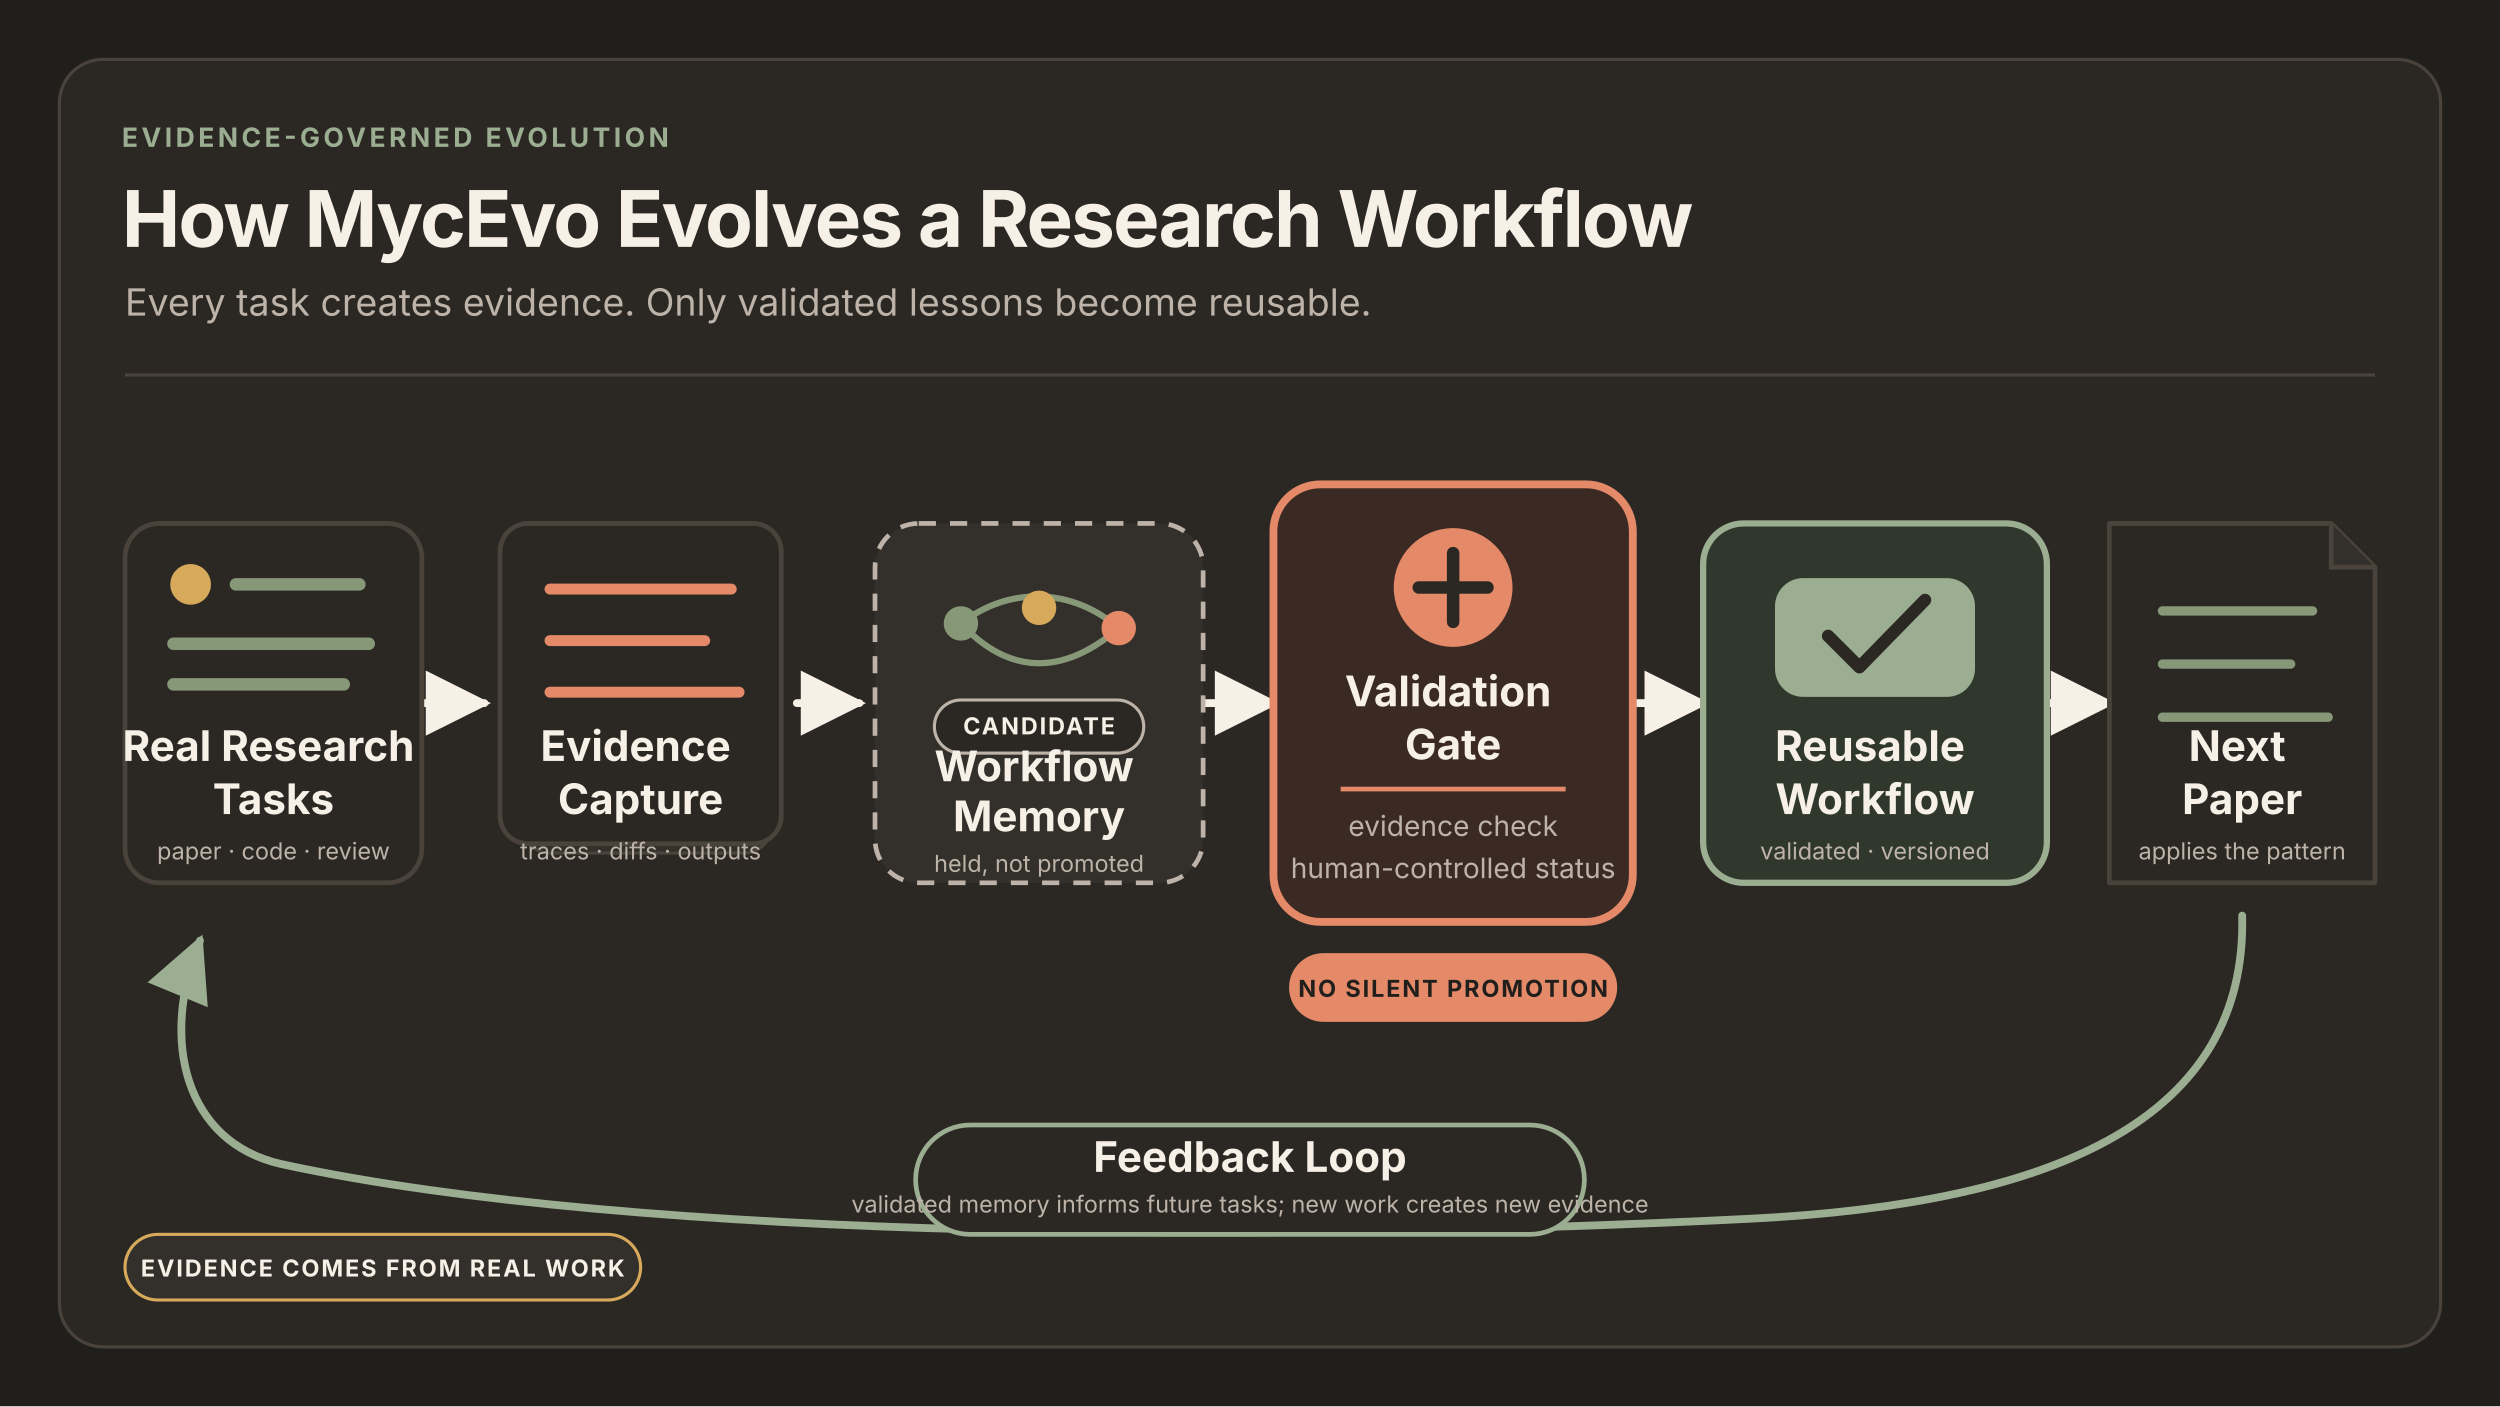
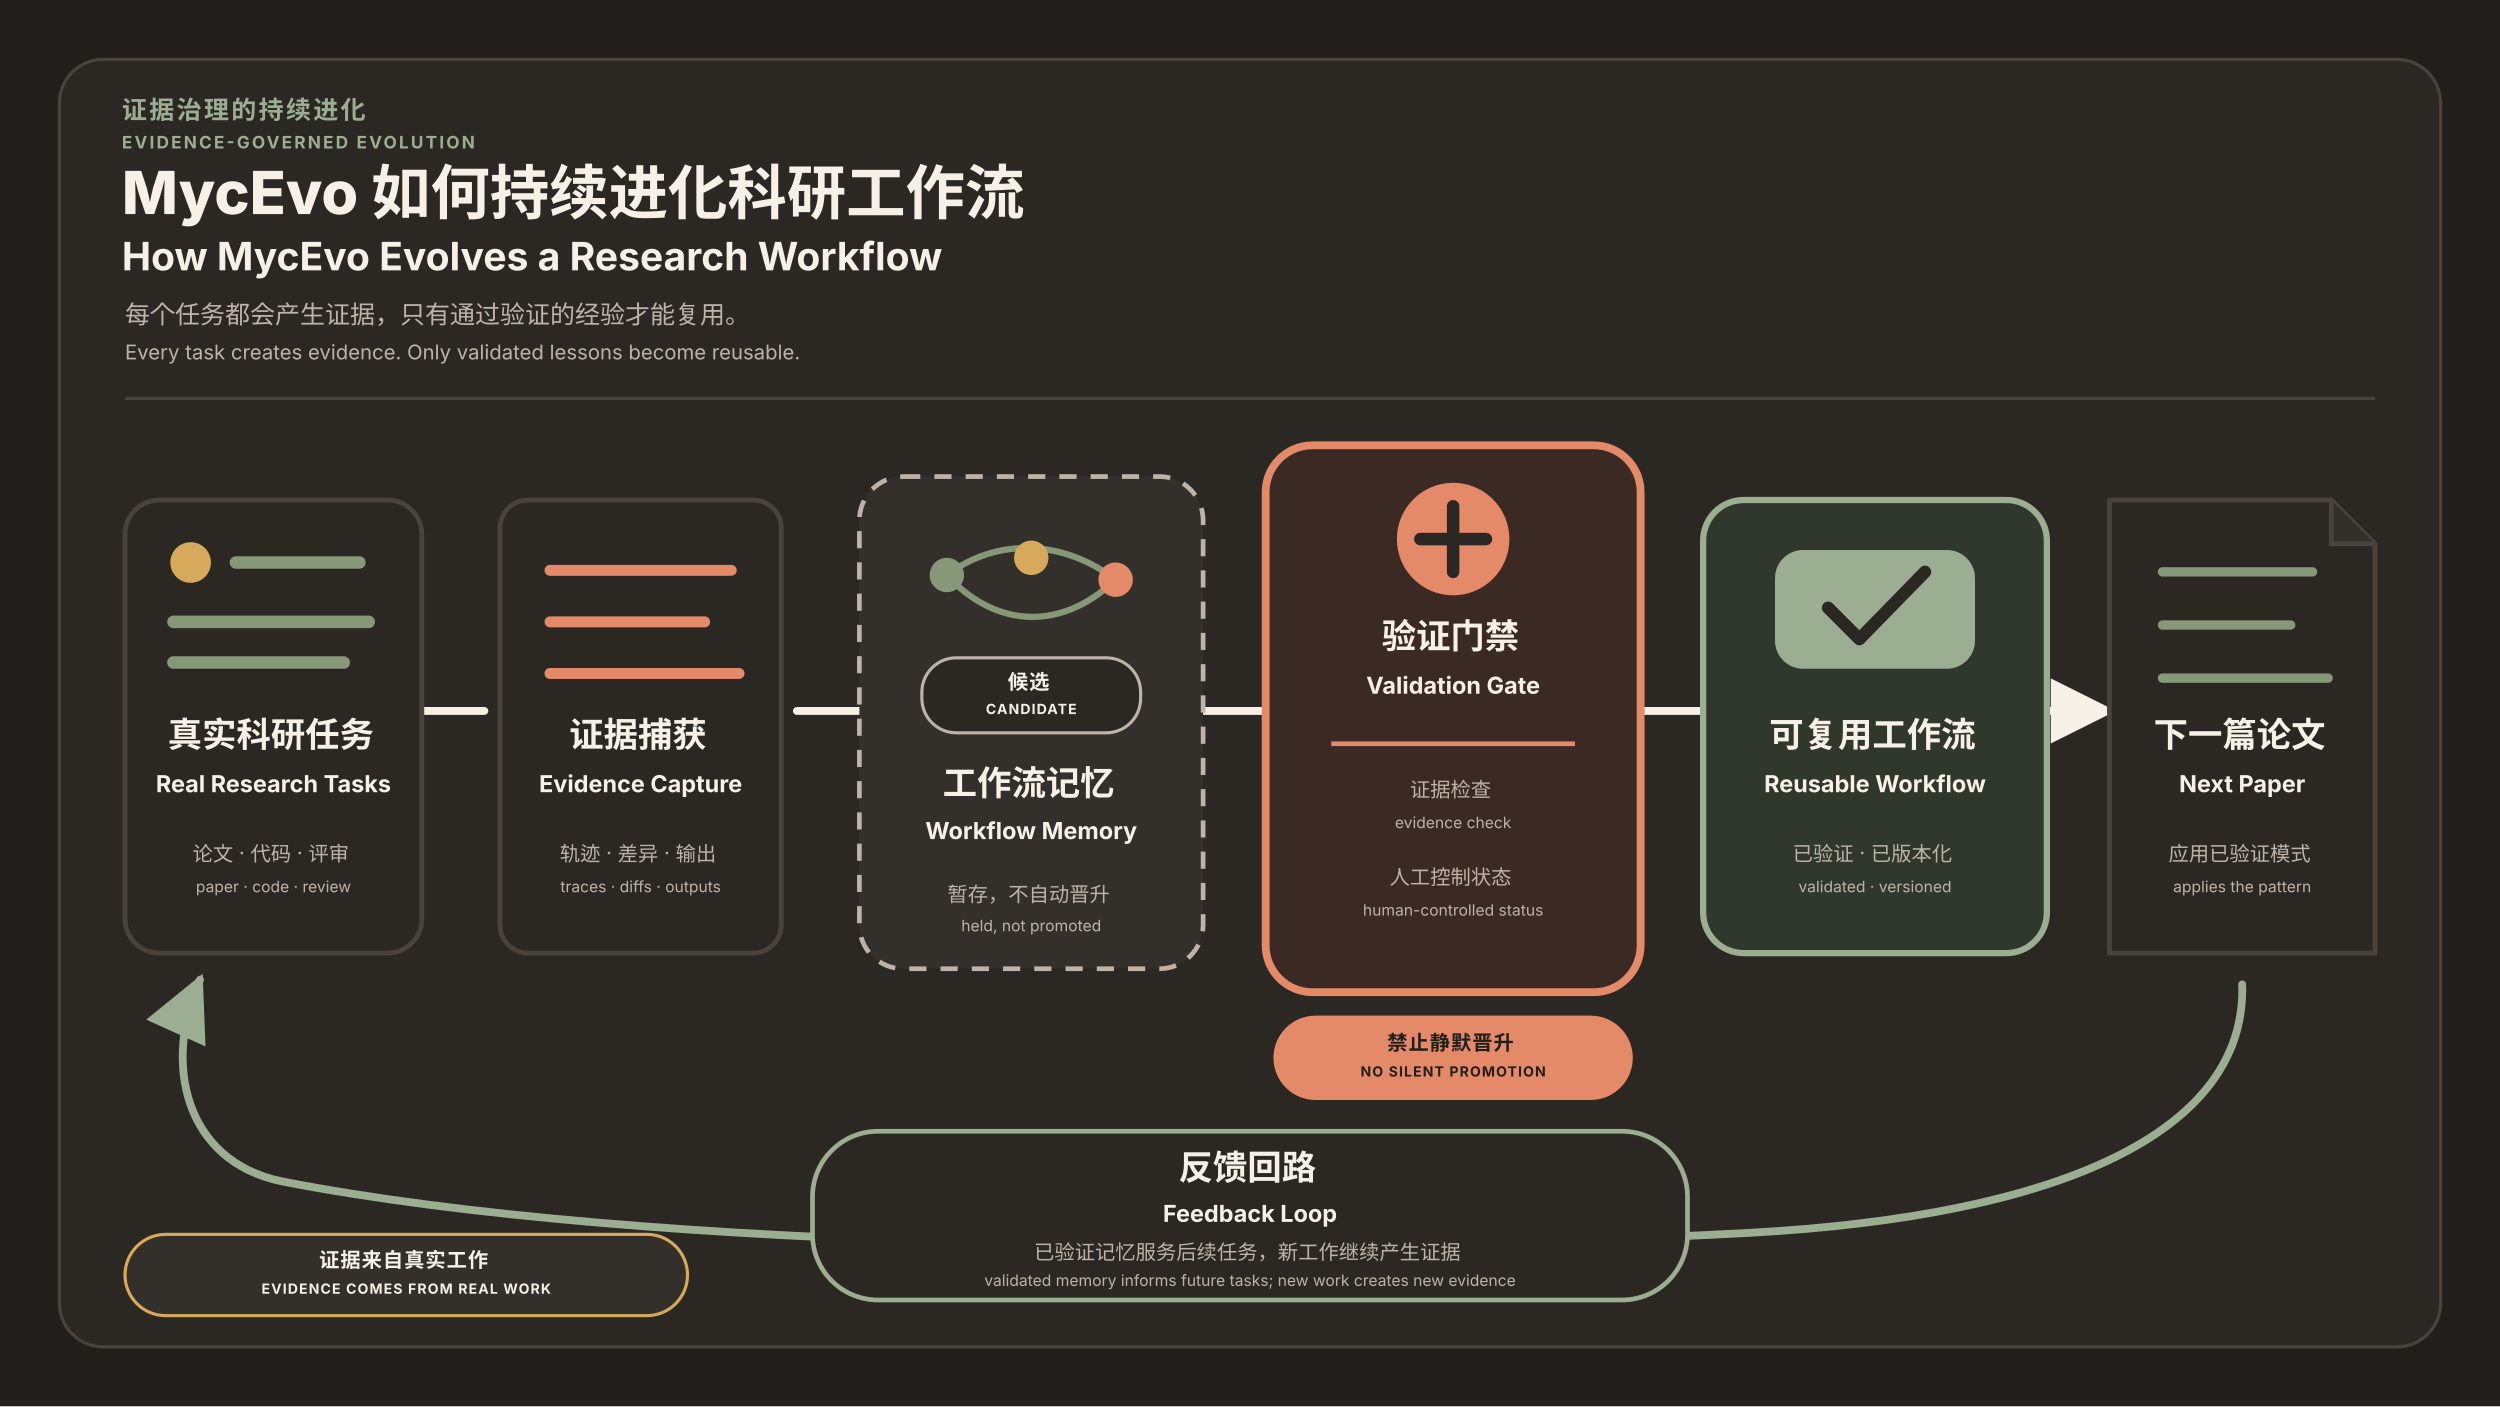
<svg xmlns="http://www.w3.org/2000/svg" width="1600" height="900" viewBox="0 0 1600 900" role="img" aria-labelledby="product-dark-title product-dark-desc">
  <defs>
    <marker id="product-dark-arrow" viewBox="0 0 12 12" refX="10" refY="6" markerWidth="10" markerHeight="10" orient="auto-start-reverse">
      <path d="M1 1 L11 6 L1 11 Z" fill="#F6F0E7" />
    </marker>
    <marker id="product-dark-forest-arrow" viewBox="0 0 12 12" refX="10" refY="6" markerWidth="10" markerHeight="10" orient="auto-start-reverse">
      <path d="M1 1 L11 6 L1 11 Z" fill="#9CAE91" />
    </marker>
    <style>
    text { font-family: Inter, Arial, system-ui, Noto Sans SC, Microsoft YaHei, PingFang SC, sans-serif; fill: #F6F0E7; }
-     .title { font-size: 50px; font-weight: 750; letter-spacing: -1.2px; }
-     .subtitle { font-size: 24px; fill: #BDB3A8; }
-     .eyebrow { font-size: 17px; font-weight: 750; letter-spacing: 2.2px; fill: #9CAE91; }
-     .stage { font-size: 27px; font-weight: 750; }
-     .small { font-size: 18px; fill: #BDB3A8; }
-     .micro { font-size: 15px; fill: #BDB3A8; }
-     .pill { font-size: 15px; font-weight: 750; letter-spacing: 1.2px; }
+     .brow-zh { font-size: 16px; font-weight: 750; letter-spacing: 1.5px; fill: #9CAE91; }
+     .brow-en { font-size: 11px; font-weight: 700; letter-spacing: 1.4px; fill: #9CAE91; }
+     .title-zh { font-size: 38px; font-weight: 760; }
+     .title-en { font-size: 25px; font-weight: 680; }
+     .sub-zh { font-size: 16px; fill: #BDB3A8; }
+     .sub-en { font-size: 13px; fill: #BDB3A8; }
+     .node-zh { font-size: 22px; font-weight: 750; }
+     .node-en { font-size: 15px; font-weight: 680; }
+     .micro-zh { font-size: 13px; fill: #BDB3A8; }
+     .micro-en { font-size: 10px; fill: #BDB3A8; }
+     .pill-zh { font-size: 13px; font-weight: 760; letter-spacing: .6px; }
+     .pill-en { font-size: 9px; font-weight: 720; letter-spacing: .7px; }
    .flow { fill: none; stroke: #F6F0E7; stroke-width: 5; stroke-linecap: round; marker-end: url(#product-dark-arrow); }
    .feedback { fill: none; stroke: #9CAE91; stroke-width: 5; stroke-linecap: round; marker-end: url(#product-dark-forest-arrow); }
-     .line { fill: none; stroke: #4A433C; stroke-width: 3; stroke-linecap: round; }
  </style>
  </defs>
  <rect width="1600" height="900" fill="#211F1C" />
  <rect x="38" y="38" width="1524" height="824" rx="28" fill="#2B2824" stroke="#4A433C" stroke-width="2" />
-   <text x="78" y="94" class="eyebrow">EVIDENCE-GOVERNED EVOLUTION</text>
-   <text x="78" y="158" class="title">How MycEvo Evolves a Research Workflow</text>
-   <text x="80" y="202" class="subtitle">Every task creates evidence. Only validated lessons become reusable.</text>
-   <line x1="80" y1="240" x2="1520" y2="240" stroke="#4A433C" stroke-width="2" />
-   <path d="M270 450 H310" class="flow" />
-   <path d="M510 450 H550" class="flow" />
-   <path d="M770 450 H815" class="flow" />
-   <path d="M1045 450 H1090" class="flow" />
-   <path d="M1310 450 H1350" class="flow" />
-   <g aria-label="Real Research Tasks">
-     <rect x="80" y="335" width="190" height="230" rx="22" fill="#2B2824" stroke="#4A433C" stroke-width="3" />
-     <circle cx="122" cy="374" r="13" fill="#D7AA5B" />
-     <path d="M151 374 H230 M111 412 H236 M111 438 H220" stroke="#879879" stroke-width="8" stroke-linecap="round" />
-     <text x="175" y="487" text-anchor="middle" class="stage">
-       <tspan x="175">Real Research</tspan>
-       <tspan x="175" dy="34">Tasks</tspan>
+   <text x="78" y="76">
+     <tspan x="78" class="brow-zh">证据治理的持续进化</tspan>
+     <tspan x="78" dy="19" class="brow-en">EVIDENCE-GOVERNED EVOLUTION</tspan>
+   </text>
+   <text x="78" y="137">
+     <tspan x="78" class="title-zh">MycEvo 如何持续进化科研工作流</tspan>
+     <tspan x="78" dy="36" class="title-en">How MycEvo Evolves a Research Workflow</tspan>
+   </text>
+   <text x="80" y="207">
+     <tspan x="80" class="sub-zh">每个任务都会产生证据，只有通过验证的经验才能复用。</tspan>
+     <tspan x="80" dy="23" class="sub-en">Every task creates evidence. Only validated lessons become reusable.</tspan>
+   </text>
+   <line x1="80" y1="255" x2="1520" y2="255" stroke="#4A433C" stroke-width="2" />
+   <path d="M270 455 H310 M510 455 H550 M770 455 H810 M1050 455 H1090 M1310 455 H1350" class="flow" />
+   <g aria-label="真实科研任务 / Real Research Tasks">
+     <rect x="80" y="320" width="190" height="290" rx="22" fill="#2B2824" stroke="#4A433C" stroke-width="3" />
+     <circle cx="122" cy="360" r="13" fill="#D7AA5B" />
+     <path d="M151 360 H230 M111 398 H236 M111 424 H220" stroke="#879879" stroke-width="8" stroke-linecap="round" />
+     <text x="175" y="478" text-anchor="middle">
+       <tspan x="175" class="node-zh">真实科研任务</tspan>
+       <tspan x="175" dy="29" class="node-en">Real Research Tasks</tspan>
    </text>
-     <text x="175" y="550" text-anchor="middle" class="micro">paper · code · review</text>
+     <text x="175" y="551" text-anchor="middle">
+       <tspan x="175" class="micro-zh">论文 · 代码 · 评审</tspan>
+       <tspan x="175" dy="20" class="micro-en">paper · code · review</tspan>
+     </text>
  </g>
-   <g aria-label="Evidence Capture">
-     <rect x="334" y="356" width="160" height="190" rx="18" fill="#332F2A" stroke="#4A433C" stroke-width="2" />
-     <rect x="320" y="335" width="180" height="205" rx="18" fill="#2B2824" stroke="#4A433C" stroke-width="3" />
-     <path d="M352 377 H468 M352 410 H451 M352 443 H473" stroke="#E58A68" stroke-width="7" stroke-linecap="round" />
-     <text x="410" y="487" text-anchor="middle" class="stage">
-       <tspan x="410">Evidence</tspan>
-       <tspan x="410" dy="34">Capture</tspan>
+   <g aria-label="证据捕获 / Evidence Capture">
+     <rect x="334" y="346" width="160" height="245" rx="18" fill="#332F2A" stroke="#4A433C" stroke-width="2" />
+     <rect x="320" y="320" width="180" height="290" rx="18" fill="#2B2824" stroke="#4A433C" stroke-width="3" />
+     <path d="M352 365 H468 M352 398 H451 M352 431 H473" stroke="#E58A68" stroke-width="7" stroke-linecap="round" />
+     <text x="410" y="478" text-anchor="middle">
+       <tspan x="410" class="node-zh">证据捕获</tspan>
+       <tspan x="410" dy="29" class="node-en">Evidence Capture</tspan>
    </text>
-     <text x="410" y="550" text-anchor="middle" class="micro">traces · diffs · outputs</text>
+     <text x="410" y="551" text-anchor="middle">
+       <tspan x="410" class="micro-zh">轨迹 · 差异 · 输出</tspan>
+       <tspan x="410" dy="20" class="micro-en">traces · diffs · outputs</tspan>
+     </text>
  </g>
-   <g aria-label="Candidate Workflow Memory">
-     <rect x="560" y="335" width="210" height="230" rx="28" fill="#332F2A" stroke="#BDB3A8" stroke-width="3" stroke-dasharray="11 9" />
-     <path d="M615 399 C646 375 686 376 716 402 M615 399 C640 426 674 438 716 402" fill="none" stroke="#879879" stroke-width="4" />
-     <circle cx="615" cy="399" r="11" fill="#879879" />
-     <circle cx="665" cy="389" r="11" fill="#D7AA5B" />
-     <circle cx="716" cy="402" r="11" fill="#E58A68" />
-     <rect x="598" y="448" width="134" height="34" rx="17" fill="#2B2824" stroke="#BDB3A8" stroke-width="2" />
-     <text x="665" y="470" text-anchor="middle" class="pill">CANDIDATE</text>
-     <text x="665" y="500" text-anchor="middle" class="stage">
-       <tspan x="665">Workflow</tspan>
-       <tspan x="665" dy="32">Memory</tspan>
+   <g aria-label="候选工作流记忆 / Candidate Workflow Memory">
+     <rect x="550" y="305" width="220" height="315" rx="28" fill="#332F2A" stroke="#BDB3A8" stroke-width="3" stroke-dasharray="11 9" />
+     <path d="M606 368 C638 344 680 345 714 371 M606 368 C634 399 676 407 714 371" fill="none" stroke="#879879" stroke-width="4" />
+     <circle cx="606" cy="368" r="11" fill="#879879" />
+     <circle cx="660" cy="357" r="11" fill="#D7AA5B" />
+     <circle cx="714" cy="371" r="11" fill="#E58A68" />
+     <rect x="590" y="421" width="140" height="48" rx="22" fill="#2B2824" stroke="#BDB3A8" stroke-width="2" />
+     <text x="660" y="441" text-anchor="middle">
+       <tspan x="660" class="pill-zh">候选</tspan>
+       <tspan x="660" dy="16" class="pill-en">CANDIDATE</tspan>
    </text>
-     <text x="665" y="558" text-anchor="middle" class="micro">held, not promoted</text>
+     <text x="660" y="509" text-anchor="middle">
+       <tspan x="660" class="node-zh">工作流记忆</tspan>
+       <tspan x="660" dy="28" class="node-en">Workflow Memory</tspan>
+     </text>
+     <text x="660" y="577" text-anchor="middle">
+       <tspan x="660" class="micro-zh">暂存，不自动晋升</tspan>
+       <tspan x="660" dy="19" class="micro-en">held, not promoted</tspan>
+     </text>
  </g>
-   <g aria-label="Validation Gate">
-     <rect x="815" y="310" width="230" height="280" rx="30" fill="#3B2A24" stroke="#E58A68" stroke-width="5" />
-     <circle cx="930" cy="376" r="38" fill="#E58A68" />
-     <path d="M930 354 V398 M908 376 H952" stroke="#2B2824" stroke-width="8" stroke-linecap="round" />
-     <text x="930" y="452" text-anchor="middle" class="stage">
-       <tspan x="930">Validation</tspan>
-       <tspan x="930" dy="34">Gate</tspan>
+   <g aria-label="验证门禁 / Validation Gate">
+     <rect x="810" y="285" width="240" height="350" rx="30" fill="#3B2A24" stroke="#E58A68" stroke-width="5" />
+     <circle cx="930" cy="345" r="36" fill="#E58A68" />
+     <path d="M930 324 V366 M909 345 H951" stroke="#2B2824" stroke-width="8" stroke-linecap="round" />
+     <text x="930" y="415" text-anchor="middle">
+       <tspan x="930" class="node-zh">验证门禁</tspan>
+       <tspan x="930" dy="29" class="node-en">Validation Gate</tspan>
    </text>
-     <line x1="858" y1="505" x2="1002" y2="505" stroke="#E58A68" stroke-width="3" />
-     <text x="930" y="535" text-anchor="middle" class="small">evidence check</text>
-     <text x="930" y="562" text-anchor="middle" class="small">human-controlled status</text>
+     <line x1="852" y1="476" x2="1008" y2="476" stroke="#E58A68" stroke-width="3" />
+     <text x="930" y="510" text-anchor="middle">
+       <tspan x="930" class="micro-zh">证据检查</tspan>
+       <tspan x="930" dy="20" class="micro-en">evidence check</tspan>
+     </text>
+     <text x="930" y="566" text-anchor="middle">
+       <tspan x="930" class="micro-zh">人工控制状态</tspan>
+       <tspan x="930" dy="20" class="micro-en">human-controlled status</tspan>
+     </text>
  </g>
-   <rect x="825" y="610" width="210" height="44" rx="22" fill="#E58A68" />
-   <text x="930" y="638" text-anchor="middle" class="pill" style="fill:#211F1C">NO SILENT PROMOTION</text>
-   <g aria-label="Reusable Workflow">
-     <rect x="1090" y="335" width="220" height="230" rx="26" fill="#30382D" stroke="#9CAE91" stroke-width="4" />
-     <rect x="1136" y="370" width="128" height="76" rx="18" fill="#9CAE91" />
-     <path d="M1170 407 L1190 427 L1232 384" fill="none" stroke="#2B2824" stroke-width="8" stroke-linecap="round" stroke-linejoin="round" />
-     <text x="1200" y="487" text-anchor="middle" class="stage">
-       <tspan x="1200">Reusable</tspan>
-       <tspan x="1200" dy="34">Workflow</tspan>
+   <rect x="815" y="650" width="230" height="54" rx="27" fill="#E58A68" />
+   <text x="930" y="672" text-anchor="middle" style="fill:#211F1C">
+     <tspan x="930" class="pill-zh">禁止静默晋升</tspan>
+     <tspan x="930" dy="17" class="pill-en">NO SILENT PROMOTION</tspan>
+   </text>
+   <g aria-label="可复用工作流 / Reusable Workflow">
+     <rect x="1090" y="320" width="220" height="290" rx="26" fill="#30382D" stroke="#9CAE91" stroke-width="4" />
+     <rect x="1136" y="352" width="128" height="76" rx="18" fill="#9CAE91" />
+     <path d="M1170 389 L1190 409 L1232 366" fill="none" stroke="#2B2824" stroke-width="8" stroke-linecap="round" stroke-linejoin="round" />
+     <text x="1200" y="478" text-anchor="middle">
+       <tspan x="1200" class="node-zh">可复用工作流</tspan>
+       <tspan x="1200" dy="29" class="node-en">Reusable Workflow</tspan>
    </text>
-     <text x="1200" y="550" text-anchor="middle" class="micro">validated · versioned</text>
+     <text x="1200" y="551" text-anchor="middle">
+       <tspan x="1200" class="micro-zh">已验证 · 已版本化</tspan>
+       <tspan x="1200" dy="20" class="micro-en">validated · versioned</tspan>
+     </text>
  </g>
-   <g aria-label="Next Paper">
-     <path d="M1350 335 H1492 L1520 363 V565 H1350 Z" fill="#2B2824" stroke="#4A433C" stroke-width="3" stroke-linejoin="round" />
-     <path d="M1492 335 V363 H1520" fill="#332F2A" stroke="#4A433C" stroke-width="3" />
-     <path d="M1384 391 H1480 M1384 425 H1466 M1384 459 H1490" stroke="#879879" stroke-width="6" stroke-linecap="round" />
-     <text x="1435" y="487" text-anchor="middle" class="stage">
-       <tspan x="1435">Next</tspan>
-       <tspan x="1435" dy="34">Paper</tspan>
+   <g aria-label="下一篇论文 / Next Paper">
+     <path d="M1350 320 H1492 L1520 348 V610 H1350 Z" fill="#2B2824" stroke="#4A433C" stroke-width="3" stroke-linejoin="round" />
+     <path d="M1492 320 V348 H1520" fill="#332F2A" stroke="#4A433C" stroke-width="3" />
+     <path d="M1384 366 H1480 M1384 400 H1466 M1384 434 H1490" stroke="#879879" stroke-width="6" stroke-linecap="round" />
+     <text x="1435" y="478" text-anchor="middle">
+       <tspan x="1435" class="node-zh">下一篇论文</tspan>
+       <tspan x="1435" dy="29" class="node-en">Next Paper</tspan>
    </text>
-     <text x="1435" y="550" text-anchor="middle" class="micro">applies the pattern</text>
+     <text x="1435" y="551" text-anchor="middle">
+       <tspan x="1435" class="micro-zh">应用已验证模式</tspan>
+       <tspan x="1435" dy="20" class="micro-en">applies the pattern</tspan>
+     </text>
  </g>
-   <path d="M1435 586 C1438 714 1320 770 1120 780 C820 795 410 795 180 745 C118 731 102 665 128 602" class="feedback" />
-   <rect x="586" y="720" width="428" height="70" rx="35" fill="#2B2824" stroke="#9CAE91" stroke-width="3" />
-   <text x="800" y="750" text-anchor="middle" class="stage">Feedback Loop</text>
-   <text x="800" y="776" text-anchor="middle" class="micro">validated memory informs future tasks; new work creates new evidence</text>
-   <rect x="80" y="790" width="330" height="42" rx="21" fill="#332F2A" stroke="#D7AA5B" stroke-width="2" />
-   <text x="245" y="817" text-anchor="middle" class="pill">EVIDENCE COMES FROM REAL WORK</text>
+   <path d="M1435 630 C1438 724 1320 778 1120 789 C820 805 410 801 180 756 C118 743 104 680 128 627" class="feedback" />
+   <rect x="520" y="724" width="560" height="108" rx="42" fill="#2B2824" stroke="#9CAE91" stroke-width="3" />
+   <text x="800" y="755" text-anchor="middle">
+     <tspan x="800" class="node-zh">反馈回路</tspan>
+     <tspan x="800" dy="27" class="node-en">Feedback Loop</tspan>
+   </text>
+   <text x="800" y="806" text-anchor="middle">
+     <tspan x="800" class="micro-zh">已验证记忆服务后续任务，新工作继续产生证据</tspan>
+     <tspan x="800" dy="17" class="micro-en">validated memory informs future tasks; new work creates new evidence</tspan>
+   </text>
+   <rect x="80" y="790" width="360" height="52" rx="26" fill="#332F2A" stroke="#D7AA5B" stroke-width="2" />
+   <text x="260" y="811" text-anchor="middle">
+     <tspan x="260" class="pill-zh">证据来自真实工作</tspan>
+     <tspan x="260" dy="17" class="pill-en">EVIDENCE COMES FROM REAL WORK</tspan>
+   </text>
</svg>
